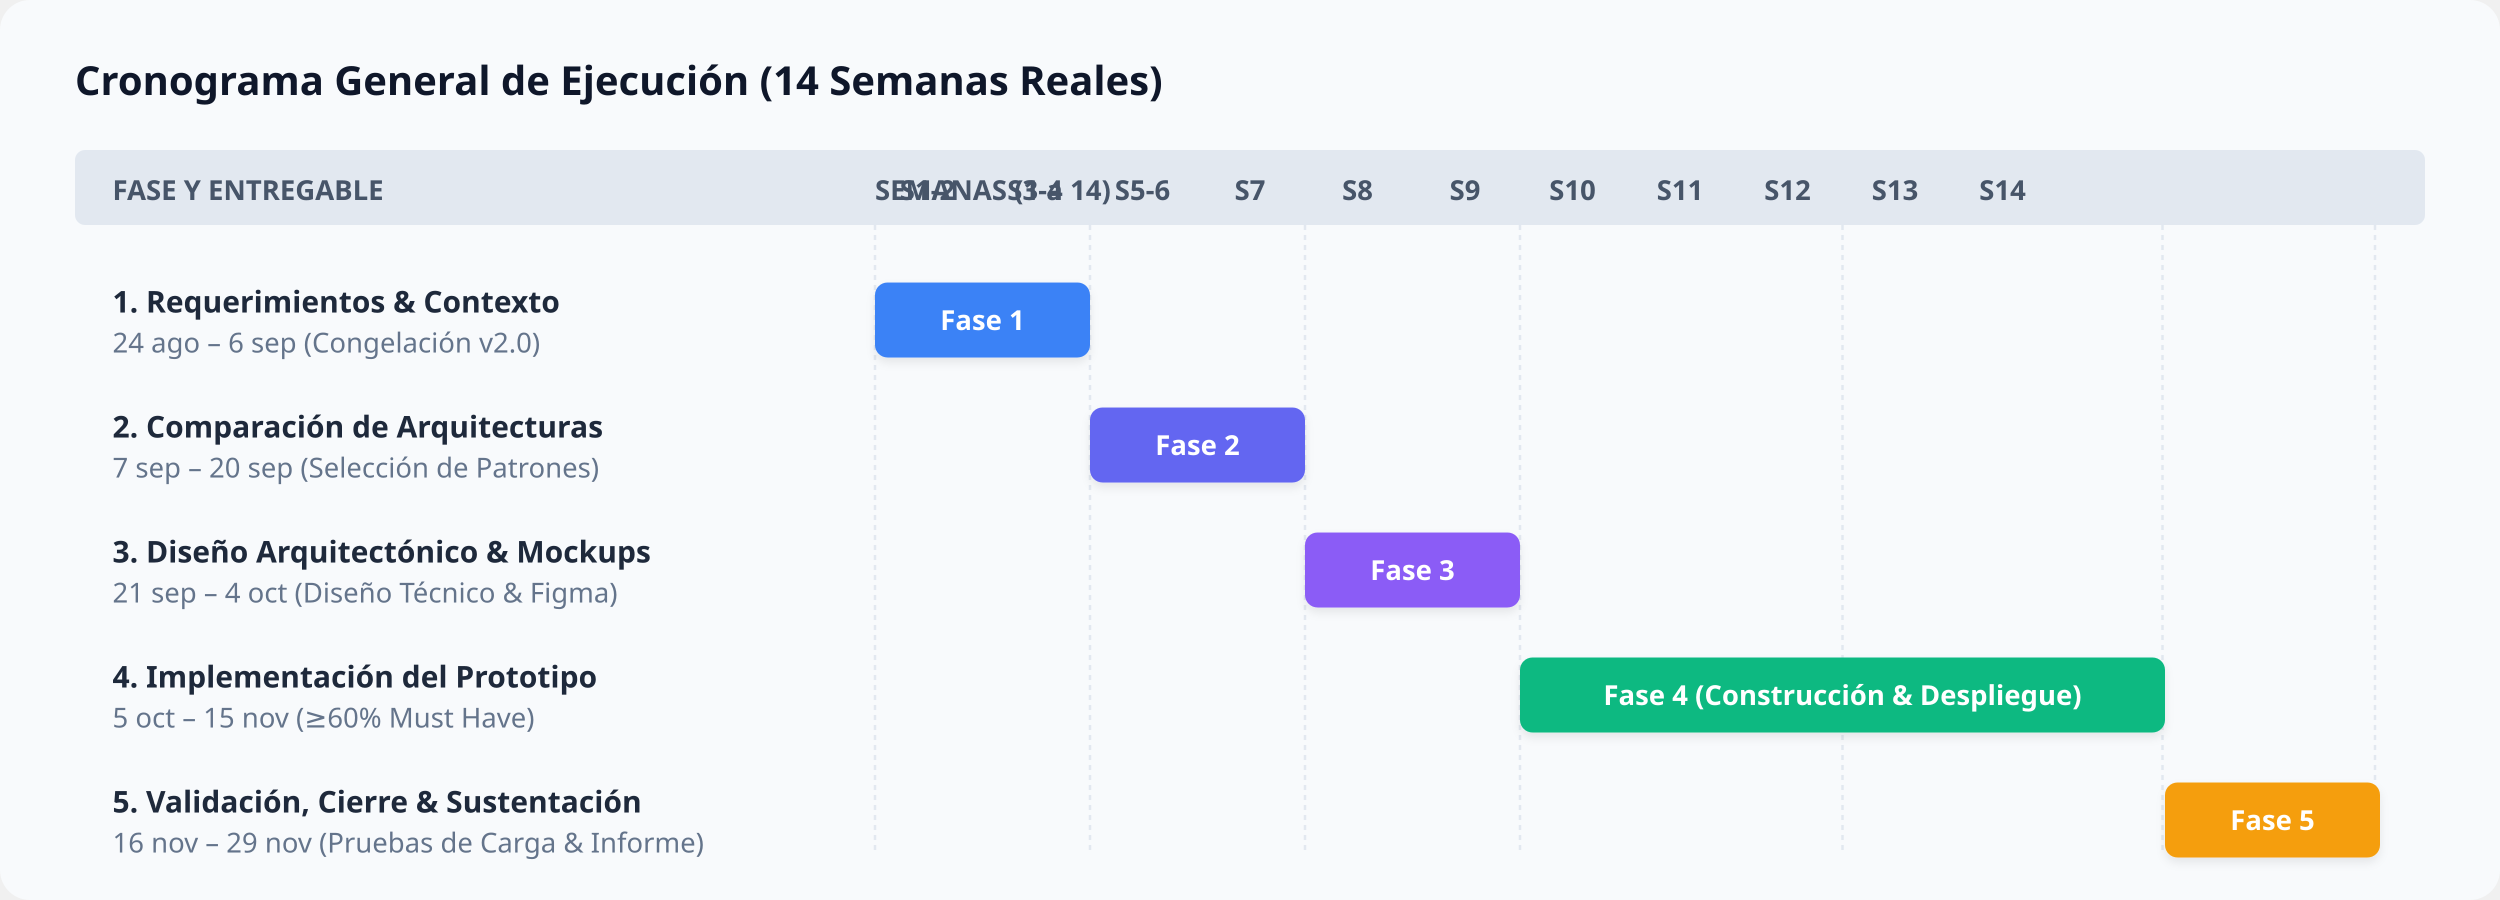
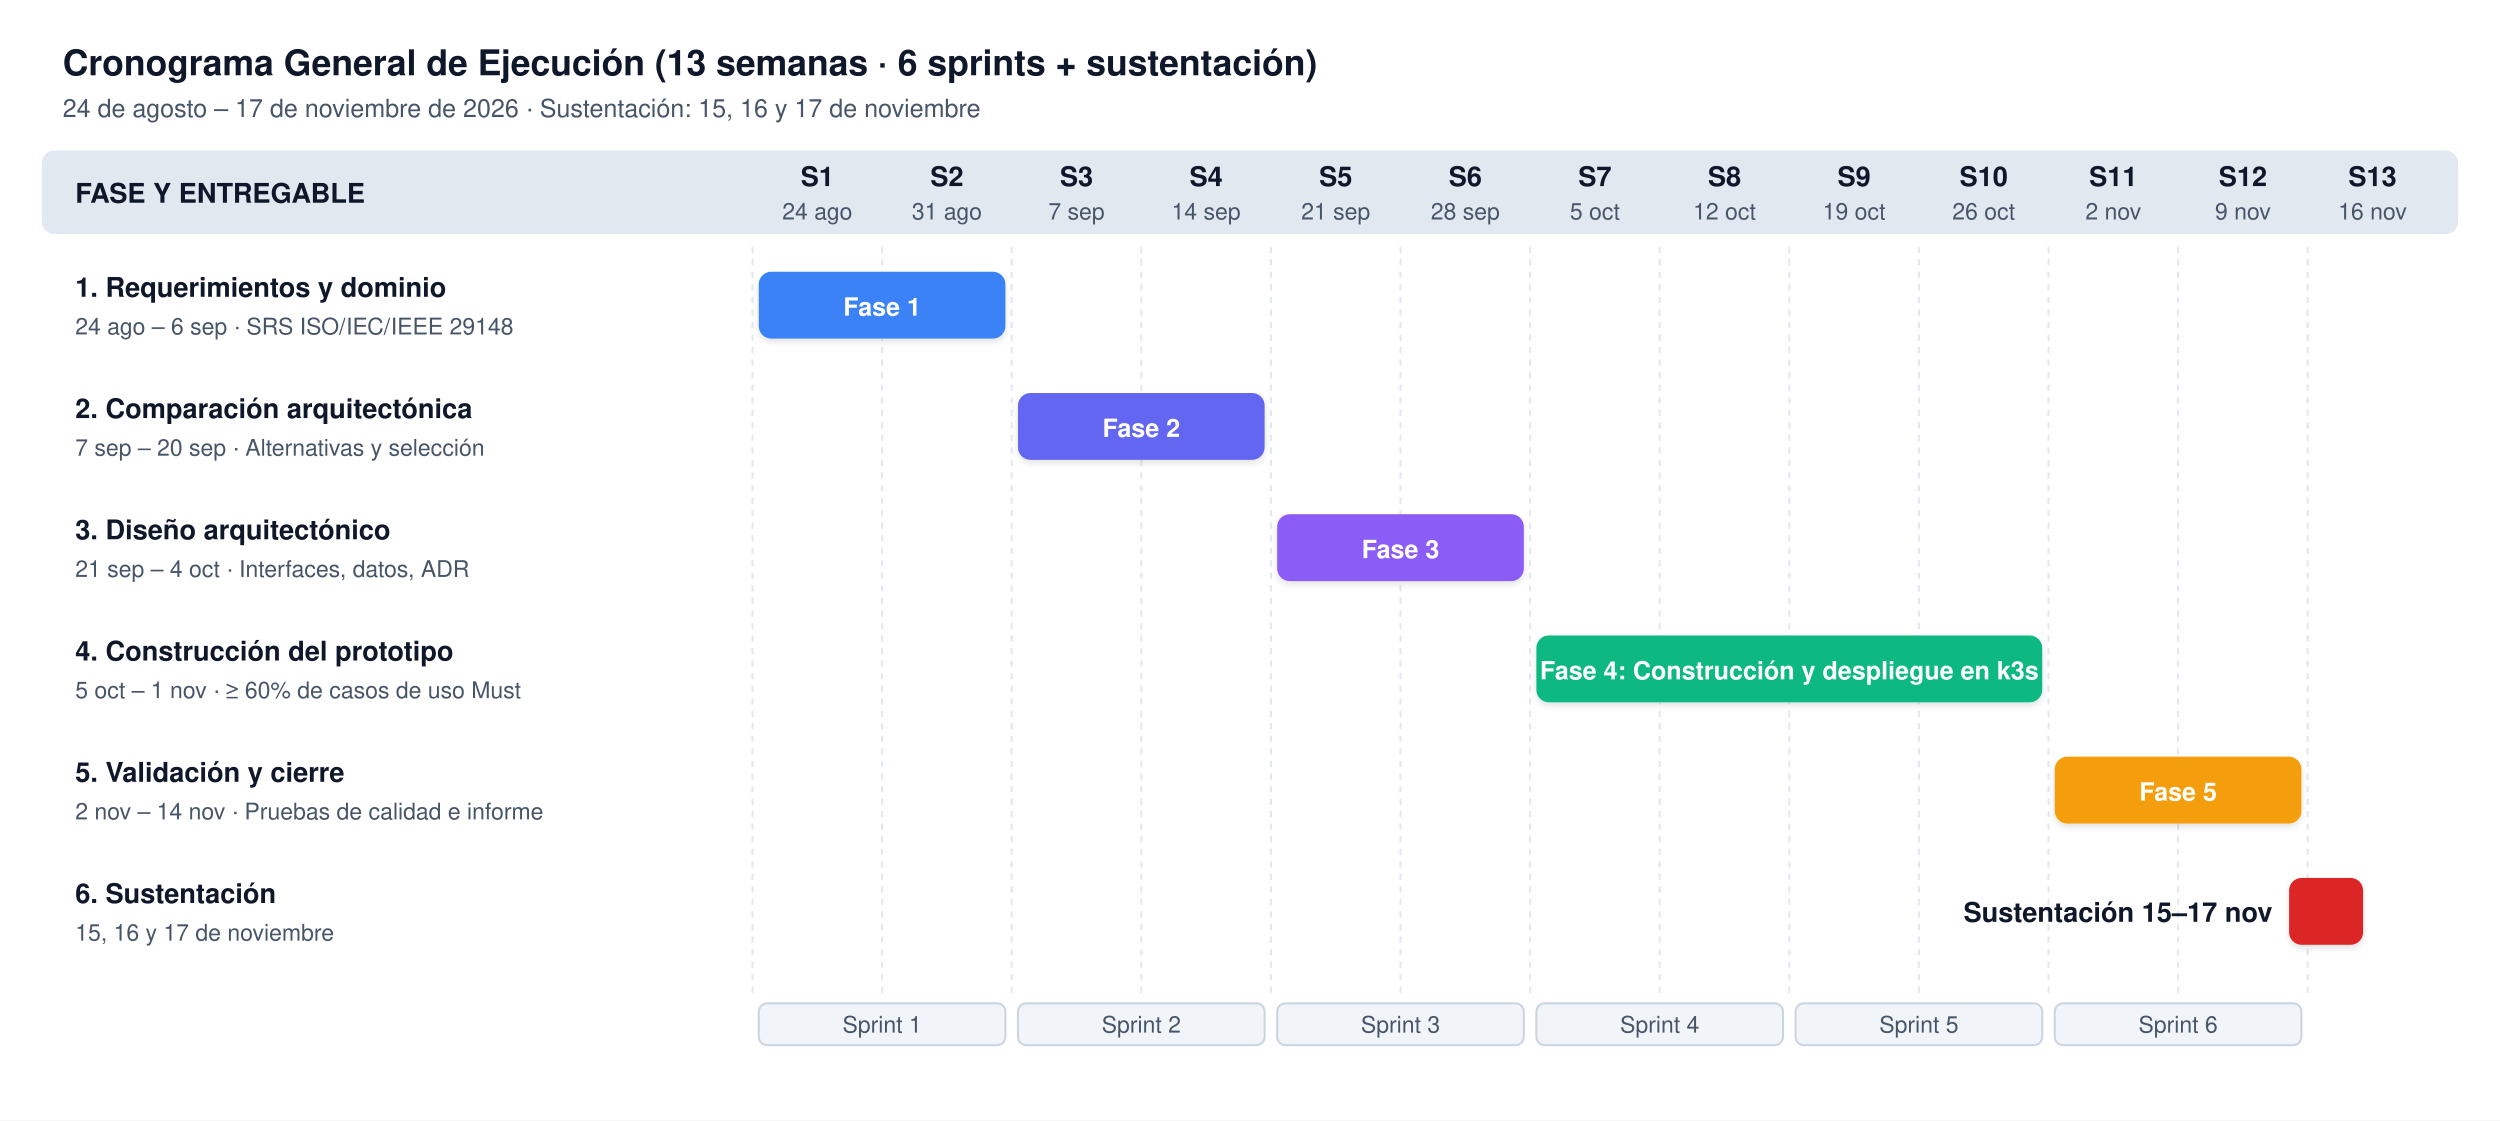
- <svg xmlns="http://www.w3.org/2000/svg" viewBox="0 0 1000 360" width="100%" height="100%">
+ <svg xmlns="http://www.w3.org/2000/svg" viewBox="0 0 1196 536" width="100%" height="100%">
  <defs>
    <style>
-       .timeline-title { font-family: 'Segoe UI', -apple-system, sans-serif; font-size: 16px; font-weight: bold; fill: #0f172a; }
-       .header-text { font-family: 'Segoe UI', sans-serif; font-size: 11px; font-weight: bold; fill: #475569; }
-       .phase-name { font-family: 'Segoe UI', sans-serif; font-size: 12px; font-weight: bold; fill: #1e293b; }
-       .phase-dates { font-family: 'Segoe UI', sans-serif; font-size: 11px; fill: #64748b; }
-       .bar-label { font-family: 'Segoe UI', sans-serif; font-size: 11px; font-weight: bold; fill: #ffffff; }
-       .grid-line { stroke: #e2e8f0; stroke-width: 1; stroke-dasharray: 2,2; }
-     </style>
-     <filter id="shadow4" x="-2%" y="-3%" width="104%" height="108%" filterUnits="userSpaceOnUse">
-       <feDropShadow dx="0" dy="2" stdDeviation="2" flood-color="#000" flood-opacity="0.08" />
+     .title { font-family: 'Segoe UI', -apple-system, Helvetica, Arial, sans-serif; font-size: 17px; font-weight: bold; fill: #0f172a; }
+     .sub { font-family: 'Segoe UI', -apple-system, Helvetica, Arial, sans-serif; font-size: 12px; fill: #475569; }
+     .h { font-family: 'Segoe UI', -apple-system, Helvetica, Arial, sans-serif; font-size: 14px; font-weight: bold; fill: #0f172a; }
+     .b { font-family: 'Segoe UI', -apple-system, Helvetica, Arial, sans-serif; font-size: 13px; font-weight: bold; fill: #0f172a; }
+     .t { font-family: 'Segoe UI', -apple-system, Helvetica, Arial, sans-serif; font-size: 12px; fill: #334155; }
+     .s { font-family: 'Segoe UI', -apple-system, Helvetica, Arial, sans-serif; font-size: 11px; fill: #475569; }
+     .v { font-family: 'Segoe UI', -apple-system, Helvetica, Arial, sans-serif; font-size: 13px; font-weight: bold; fill: #065f46; }
+     .w { font-family: 'Segoe UI', -apple-system, Helvetica, Arial, sans-serif; font-size: 12px; font-weight: bold; fill: #ffffff; }
+     .big { font-family: 'Segoe UI', -apple-system, Helvetica, Arial, sans-serif; font-size: 22px; font-weight: bold; fill: #0f172a; }
+   </style>
+     <filter id="sh" x="-5%" y="-5%" width="110%" height="120%">
+       <feDropShadow dx="0" dy="1.5" stdDeviation="1.5" flood-opacity="0.12" />
    </filter>
+     <marker id="ar" viewBox="0 0 10 10" refX="9" refY="5" markerWidth="7" markerHeight="7" orient="auto">
+       <path d="M0,0 L10,5 L0,10 z" fill="#334155" />
+     </marker>
  </defs>
-   <rect width="1000" height="360" fill="#f8fafc" rx="12" />
-   <text x="30" y="38" class="timeline-title">Cronograma General de Ejecución (14 Semanas Reales)</text>
-   <rect x="30" y="60" width="940" height="30" rx="4" fill="#e2e8f0" />
-   <text x="45" y="80" class="header-text">FASE Y ENTREGABLE</text>
-   <text x="350" y="80" class="header-text">SEMANAS (1 a 14)</text>
-   <g transform="translate(350, 60)">
-     <text x="21" y="20" text-anchor="middle" class="header-text">S1-2</text>
-     <text x="64" y="20" text-anchor="middle" class="header-text">S3-4</text>
-     <text x="107" y="20" text-anchor="middle" class="header-text">S5-6</text>
-     <text x="150" y="20" text-anchor="middle" class="header-text">S7</text>
-     <text x="193" y="20" text-anchor="middle" class="header-text">S8</text>
-     <text x="236" y="20" text-anchor="middle" class="header-text">S9</text>
-     <text x="279" y="20" text-anchor="middle" class="header-text">S10</text>
-     <text x="322" y="20" text-anchor="middle" class="header-text">S11</text>
-     <text x="365" y="20" text-anchor="middle" class="header-text">S12</text>
-     <text x="408" y="20" text-anchor="middle" class="header-text">S13</text>
-     <text x="451" y="20" text-anchor="middle" class="header-text">S14</text>
-     <line x1="0" y1="30" x2="0" y2="280" class="grid-line" />
-     <line x1="86" y1="30" x2="86" y2="280" class="grid-line" />
-     <line x1="172" y1="30" x2="172" y2="280" class="grid-line" />
-     <line x1="258" y1="30" x2="258" y2="280" class="grid-line" />
-     <line x1="387" y1="30" x2="387" y2="280" class="grid-line" />
-     <line x1="515" y1="30" x2="515" y2="280" class="grid-line" />
-     <line x1="600" y1="30" x2="600" y2="280" class="grid-line" />
-   </g>
-   <g transform="translate(30, 105)">
-     <text x="15" y="20" class="phase-name">1. Requerimientos &amp; Contexto</text>
-     <text x="15" y="36" class="phase-dates">24 ago – 6 sep (Congelación v2.0)</text>
-     <rect x="320" y="8" width="86" height="30" rx="5" fill="#3b82f6" filter="url(#shadow4)" />
-     <text x="363" y="27" text-anchor="middle" class="bar-label">Fase 1</text>
-   </g>
-   <g transform="translate(30, 155)">
-     <text x="15" y="20" class="phase-name">2. Comparación de Arquitecturas</text>
-     <text x="15" y="36" class="phase-dates">7 sep – 20 sep (Selección de Patrones)</text>
-     <rect x="406" y="8" width="86" height="30" rx="5" fill="#6366f1" filter="url(#shadow4)" />
-     <text x="449" y="27" text-anchor="middle" class="bar-label">Fase 2</text>
-   </g>
-   <g transform="translate(30, 205)">
-     <text x="15" y="20" class="phase-name">3. Diseño Arquitectónico &amp; Mockups</text>
-     <text x="15" y="36" class="phase-dates">21 sep – 4 oct (Diseño Técnico &amp; Figma)</text>
-     <rect x="492" y="8" width="86" height="30" rx="5" fill="#8b5cf6" filter="url(#shadow4)" />
-     <text x="535" y="27" text-anchor="middle" class="bar-label">Fase 3</text>
-   </g>
-   <g transform="translate(30, 255)">
-     <text x="15" y="20" class="phase-name">4. Implementación del Prototipo</text>
-     <text x="15" y="36" class="phase-dates">5 oct – 15 nov (≥60% Must Have)</text>
-     <rect x="578" y="8" width="258" height="30" rx="5" fill="#10b981" filter="url(#shadow4)" />
-     <text x="707" y="27" text-anchor="middle" class="bar-label">Fase 4 (Construcción &amp; Despliegue)</text>
-   </g>
-   <g transform="translate(30, 305)">
-     <text x="15" y="20" class="phase-name">5. Validación, Cierre &amp; Sustentación</text>
-     <text x="15" y="36" class="phase-dates">16 nov – 29 nov (Pruebas de Carga &amp; Informe)</text>
-     <rect x="836" y="8" width="86" height="30" rx="5" fill="#f59e0b" filter="url(#shadow4)" />
-     <text x="879" y="27" text-anchor="middle" class="bar-label">Fase 5</text>
-   </g>
+   <rect width="1196" height="536" fill="#ffffff" />
+   <text x="30" y="36" class="title" text-anchor="start">Cronograma General de Ejecución (13 semanas · 6 sprints + sustentación)</text>
+   <text x="30" y="56" class="sub" text-anchor="start">24 de agosto – 17 de noviembre de 2026 · Sustentación: 15, 16 y 17 de noviembre</text>
+   <rect x="20" y="72" width="1156" height="40" rx="6" fill="#e2e8f0" />
+   <text x="36" y="97" class="b" text-anchor="start">FASE Y ENTREGABLE</text>
+   <text x="391.0" y="89" class="b" text-anchor="middle">S1</text>
+   <text x="391.0" y="105" class="s" text-anchor="middle">24 ago</text>
+   <line x1="360" y1="118" x2="360" y2="476" stroke="#e2e8f0" stroke-dasharray="3,3" />
+   <text x="453.0" y="89" class="b" text-anchor="middle">S2</text>
+   <text x="453.0" y="105" class="s" text-anchor="middle">31 ago</text>
+   <line x1="422" y1="118" x2="422" y2="476" stroke="#e2e8f0" stroke-dasharray="3,3" />
+   <text x="515.0" y="89" class="b" text-anchor="middle">S3</text>
+   <text x="515.0" y="105" class="s" text-anchor="middle">7 sep</text>
+   <line x1="484" y1="118" x2="484" y2="476" stroke="#e2e8f0" stroke-dasharray="3,3" />
+   <text x="577.0" y="89" class="b" text-anchor="middle">S4</text>
+   <text x="577.0" y="105" class="s" text-anchor="middle">14 sep</text>
+   <line x1="546" y1="118" x2="546" y2="476" stroke="#e2e8f0" stroke-dasharray="3,3" />
+   <text x="639.0" y="89" class="b" text-anchor="middle">S5</text>
+   <text x="639.0" y="105" class="s" text-anchor="middle">21 sep</text>
+   <line x1="608" y1="118" x2="608" y2="476" stroke="#e2e8f0" stroke-dasharray="3,3" />
+   <text x="701.0" y="89" class="b" text-anchor="middle">S6</text>
+   <text x="701.0" y="105" class="s" text-anchor="middle">28 sep</text>
+   <line x1="670" y1="118" x2="670" y2="476" stroke="#e2e8f0" stroke-dasharray="3,3" />
+   <text x="763.0" y="89" class="b" text-anchor="middle">S7</text>
+   <text x="763.0" y="105" class="s" text-anchor="middle">5 oct</text>
+   <line x1="732" y1="118" x2="732" y2="476" stroke="#e2e8f0" stroke-dasharray="3,3" />
+   <text x="825.0" y="89" class="b" text-anchor="middle">S8</text>
+   <text x="825.0" y="105" class="s" text-anchor="middle">12 oct</text>
+   <line x1="794" y1="118" x2="794" y2="476" stroke="#e2e8f0" stroke-dasharray="3,3" />
+   <text x="887.0" y="89" class="b" text-anchor="middle">S9</text>
+   <text x="887.0" y="105" class="s" text-anchor="middle">19 oct</text>
+   <line x1="856" y1="118" x2="856" y2="476" stroke="#e2e8f0" stroke-dasharray="3,3" />
+   <text x="949.0" y="89" class="b" text-anchor="middle">S10</text>
+   <text x="949.0" y="105" class="s" text-anchor="middle">26 oct</text>
+   <line x1="918" y1="118" x2="918" y2="476" stroke="#e2e8f0" stroke-dasharray="3,3" />
+   <text x="1011.0" y="89" class="b" text-anchor="middle">S11</text>
+   <text x="1011.0" y="105" class="s" text-anchor="middle">2 nov</text>
+   <line x1="980" y1="118" x2="980" y2="476" stroke="#e2e8f0" stroke-dasharray="3,3" />
+   <text x="1073.0" y="89" class="b" text-anchor="middle">S12</text>
+   <text x="1073.0" y="105" class="s" text-anchor="middle">9 nov</text>
+   <line x1="1042" y1="118" x2="1042" y2="476" stroke="#e2e8f0" stroke-dasharray="3,3" />
+   <text x="1135.0" y="89" class="b" text-anchor="middle">S13</text>
+   <text x="1135.0" y="105" class="s" text-anchor="middle">16 nov</text>
+   <line x1="1104" y1="118" x2="1104" y2="476" stroke="#e2e8f0" stroke-dasharray="3,3" />
+   <rect x="363" y="480" width="118" height="20" rx="4" fill="#f1f5f9" stroke="#cbd5e1" />
+   <text x="422" y="494" class="s" text-anchor="middle">Sprint 1</text>
+   <rect x="487" y="480" width="118" height="20" rx="4" fill="#f1f5f9" stroke="#cbd5e1" />
+   <text x="546" y="494" class="s" text-anchor="middle">Sprint 2</text>
+   <rect x="611" y="480" width="118" height="20" rx="4" fill="#f1f5f9" stroke="#cbd5e1" />
+   <text x="670" y="494" class="s" text-anchor="middle">Sprint 3</text>
+   <rect x="735" y="480" width="118" height="20" rx="4" fill="#f1f5f9" stroke="#cbd5e1" />
+   <text x="794" y="494" class="s" text-anchor="middle">Sprint 4</text>
+   <rect x="859" y="480" width="118" height="20" rx="4" fill="#f1f5f9" stroke="#cbd5e1" />
+   <text x="918" y="494" class="s" text-anchor="middle">Sprint 5</text>
+   <rect x="983" y="480" width="118" height="20" rx="4" fill="#f1f5f9" stroke="#cbd5e1" />
+   <text x="1042" y="494" class="s" text-anchor="middle">Sprint 6</text>
+   <text x="36" y="142" class="b" text-anchor="start">1. Requerimientos y dominio</text>
+   <text x="36" y="160" class="s" text-anchor="start">24 ago – 6 sep · SRS ISO/IEC/IEEE 29148</text>
+   <rect x="363" y="130" width="118" height="32" rx="6" fill="#3b82f6" filter="url(#sh)" />
+   <text x="422.0" y="151" class="w" text-anchor="middle">Fase 1</text>
+   <text x="36" y="200" class="b" text-anchor="start">2. Comparación arquitectónica</text>
+   <text x="36" y="218" class="s" text-anchor="start">7 sep – 20 sep · Alternativas y selección</text>
+   <rect x="487" y="188" width="118" height="32" rx="6" fill="#6366f1" filter="url(#sh)" />
+   <text x="546.0" y="209" class="w" text-anchor="middle">Fase 2</text>
+   <text x="36" y="258" class="b" text-anchor="start">3. Diseño arquitectónico</text>
+   <text x="36" y="276" class="s" text-anchor="start">21 sep – 4 oct · Interfaces, datos, ADR</text>
+   <rect x="611" y="246" width="118" height="32" rx="6" fill="#8b5cf6" filter="url(#sh)" />
+   <text x="670.0" y="267" class="w" text-anchor="middle">Fase 3</text>
+   <text x="36" y="316" class="b" text-anchor="start">4. Construcción del prototipo</text>
+   <text x="36" y="334" class="s" text-anchor="start">5 oct – 1 nov · ≥ 60% de casos de uso Must</text>
+   <rect x="735" y="304" width="242" height="32" rx="6" fill="#10b981" filter="url(#sh)" />
+   <text x="856.0" y="325" class="w" text-anchor="middle">Fase 4: Construcción y despliegue en k3s</text>
+   <text x="36" y="374" class="b" text-anchor="start">5. Validación y cierre</text>
+   <text x="36" y="392" class="s" text-anchor="start">2 nov – 14 nov · Pruebas de calidad e informe</text>
+   <rect x="983" y="362" width="118" height="32" rx="6" fill="#f59e0b" filter="url(#sh)" />
+   <text x="1042.0" y="383" class="w" text-anchor="middle">Fase 5</text>
+   <text x="36" y="432" class="b" text-anchor="start">6. Sustentación</text>
+   <text x="36" y="450" class="s" text-anchor="start">15, 16 y 17 de noviembre</text>
+   <rect x="1095.1" y="420" width="35.4" height="32" rx="6" fill="#dc2626" filter="url(#sh)" />
+   <text x="1087.143" y="441" class="b" text-anchor="end" fill="#b91c1c">Sustentación 15–17 nov</text>
</svg>
